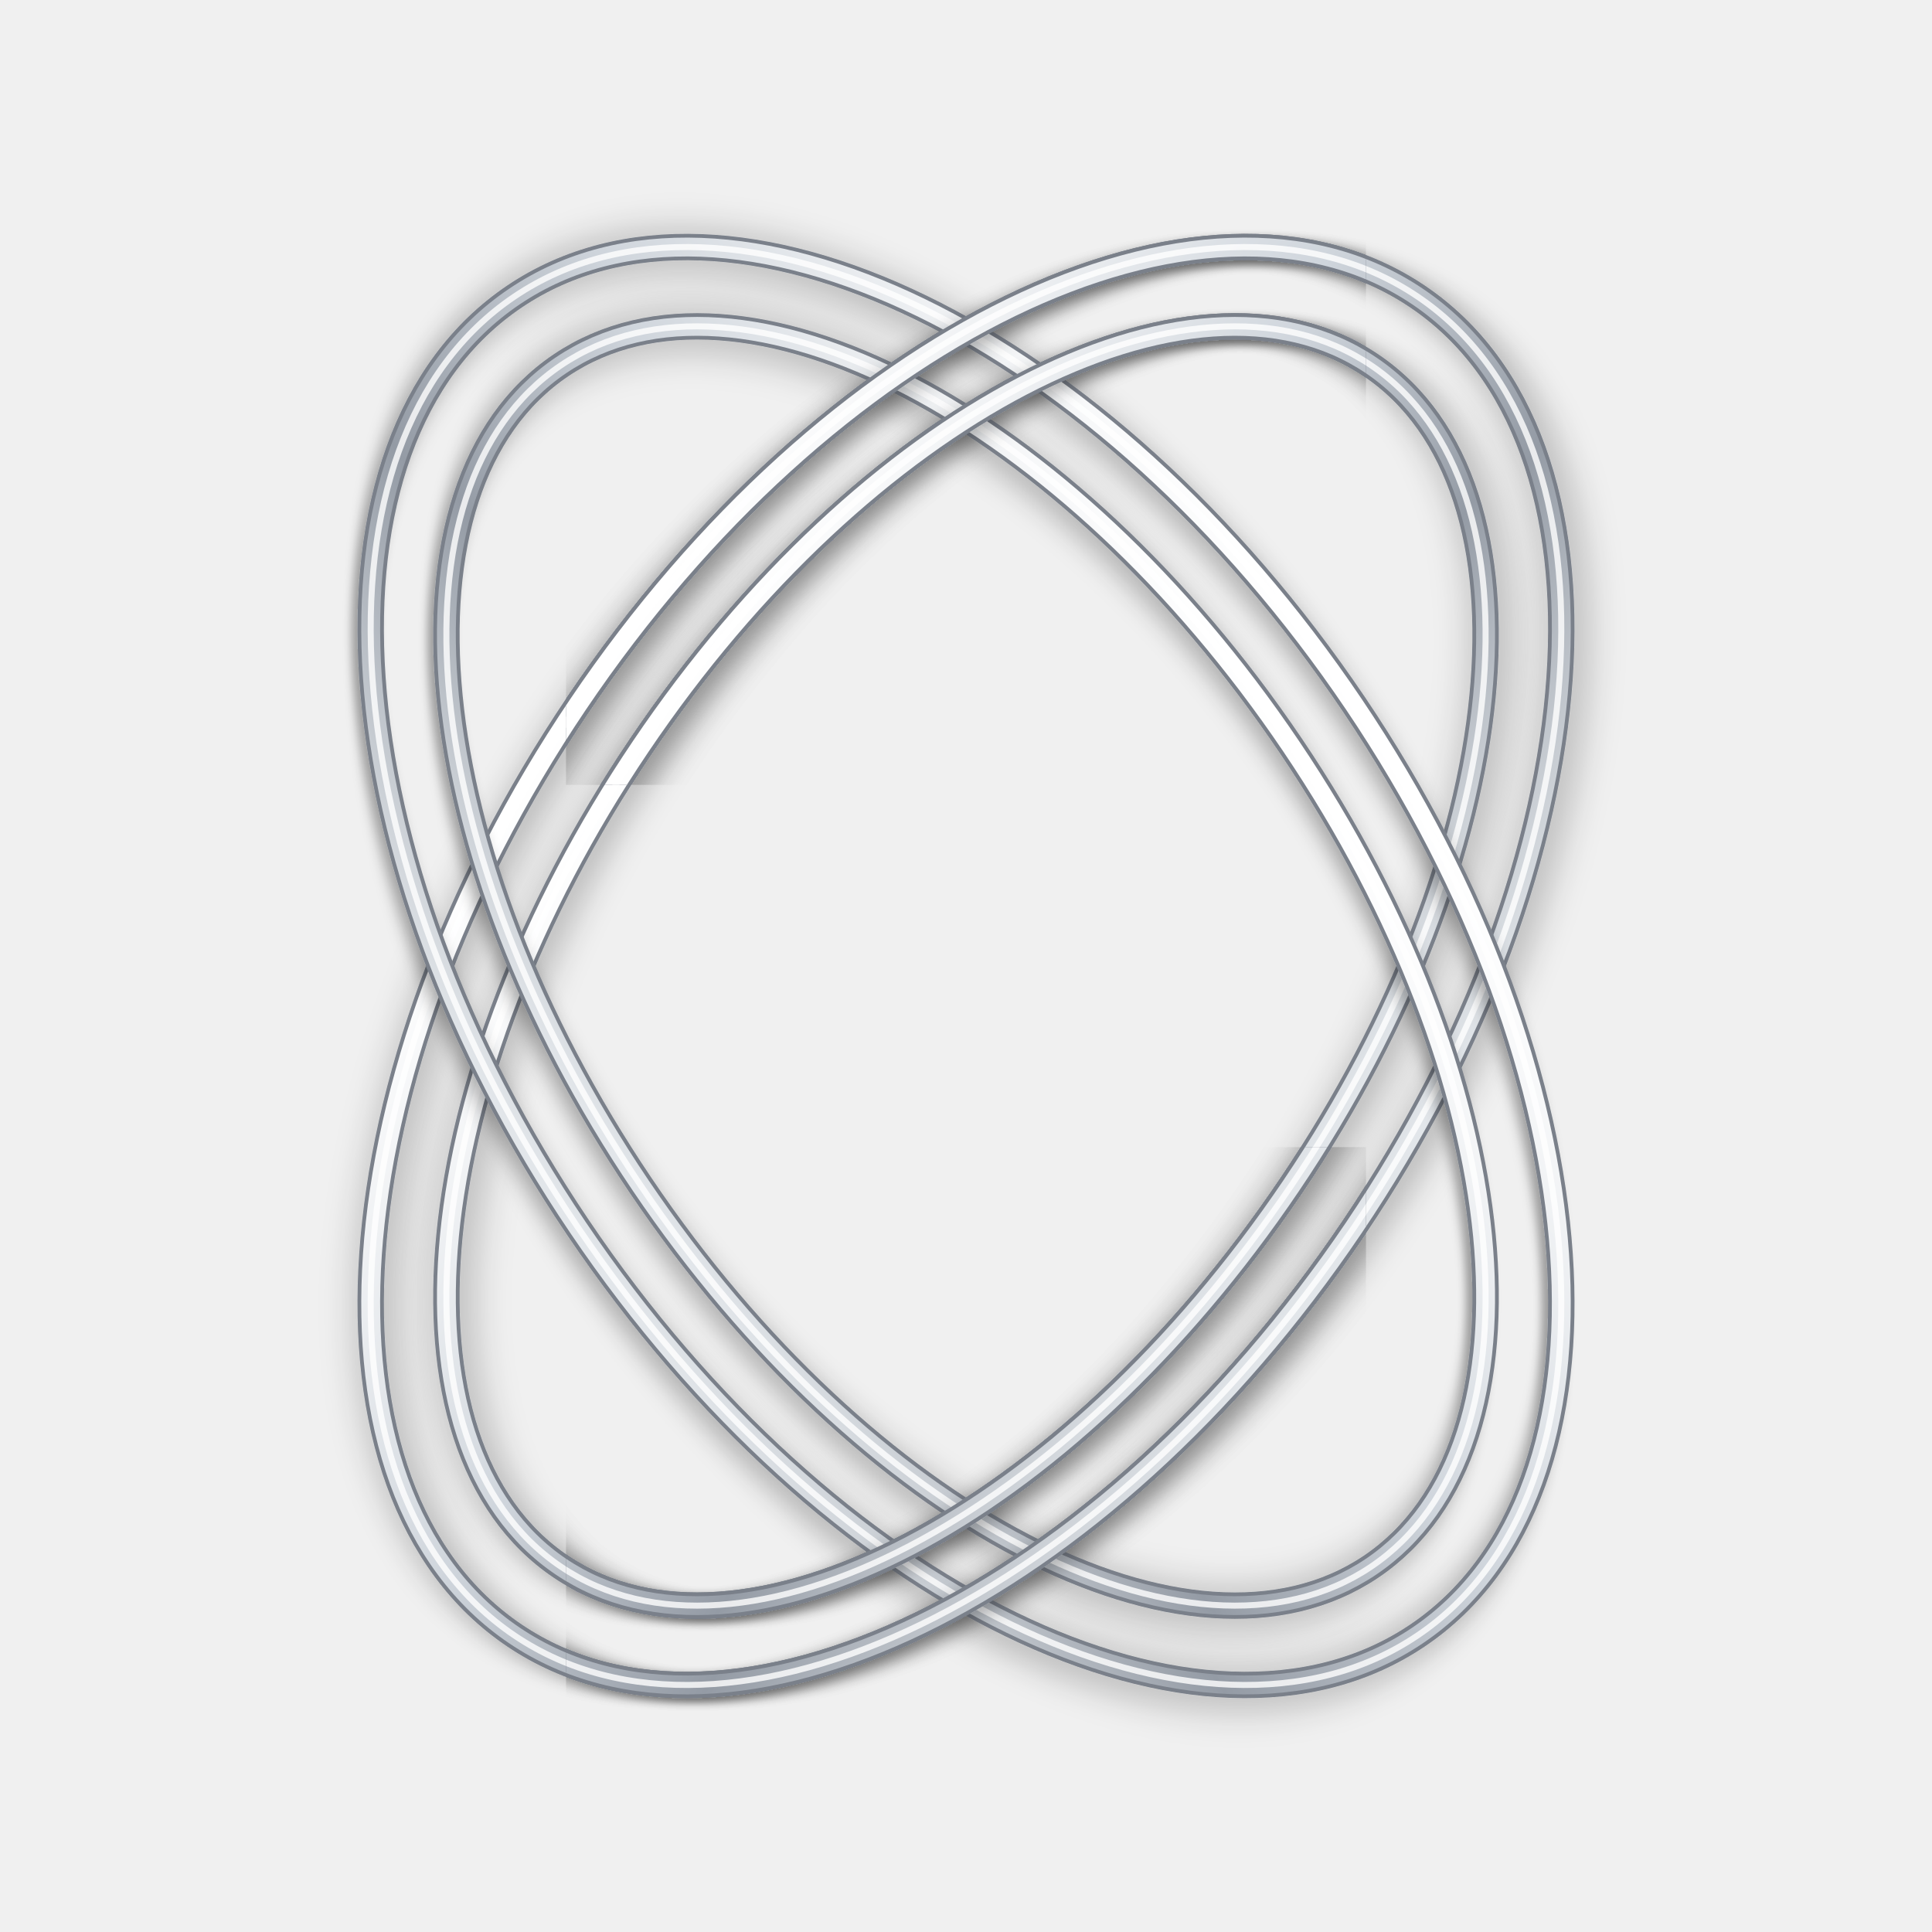
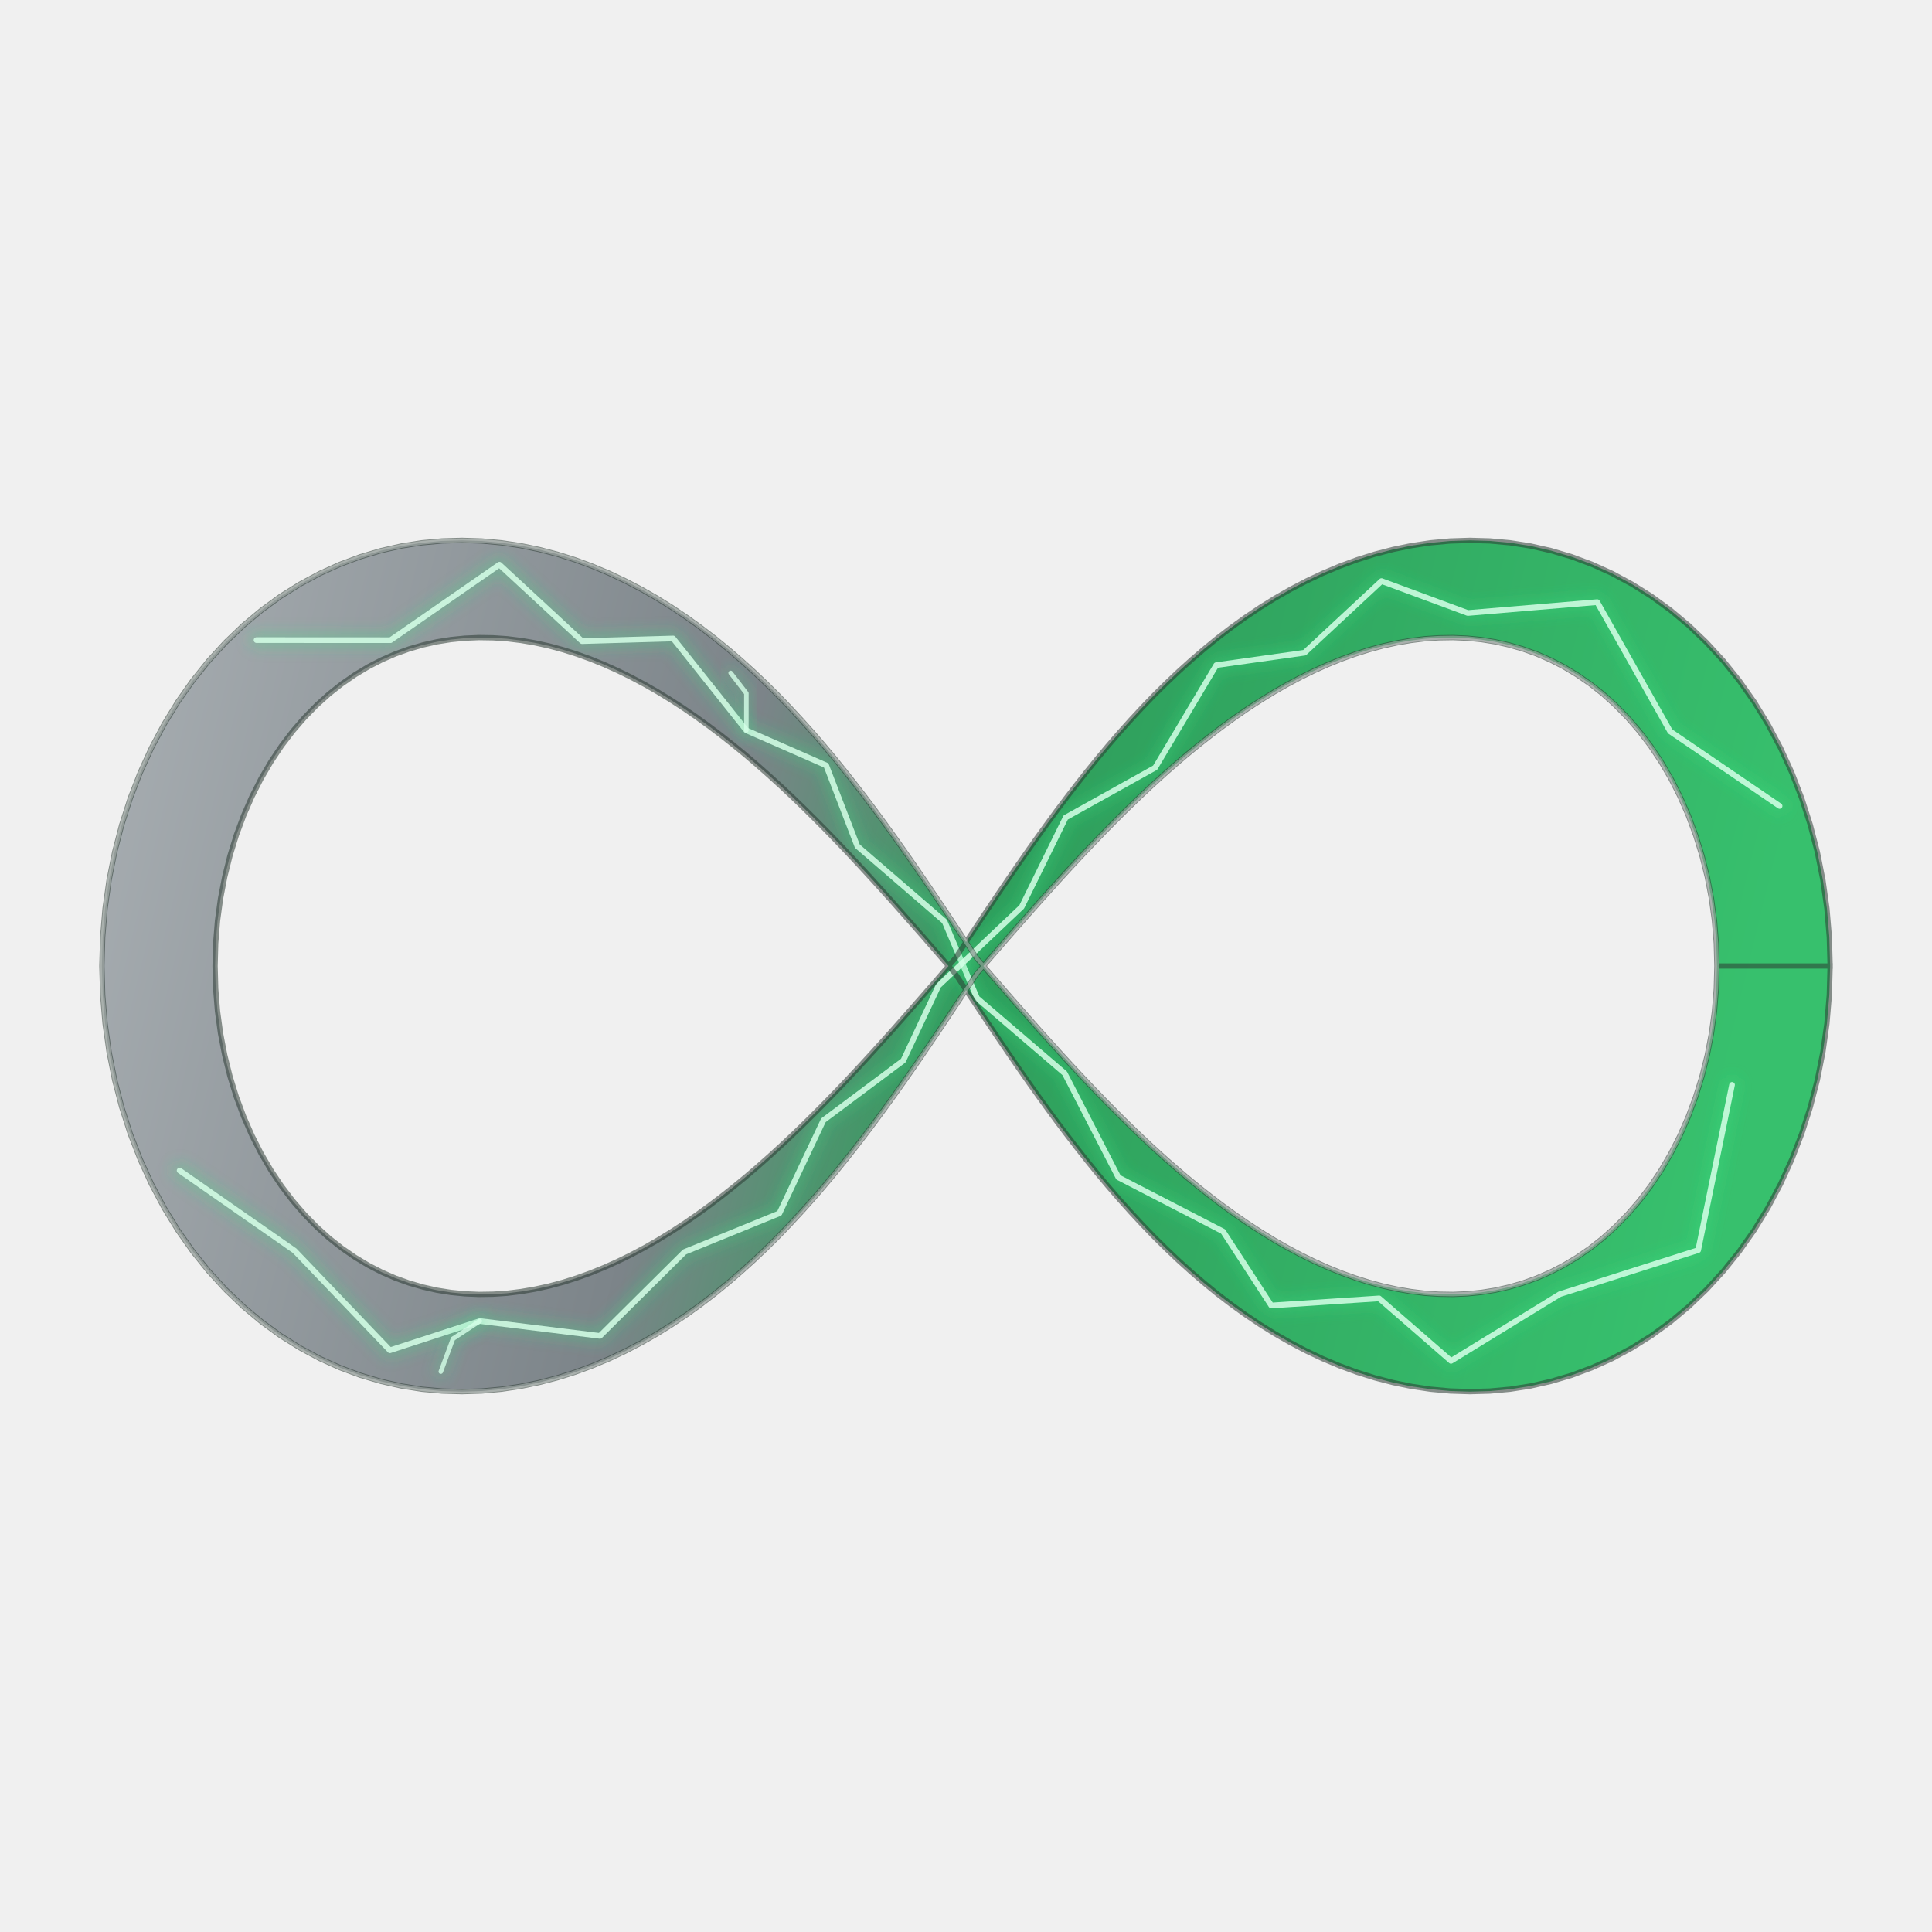
<svg xmlns="http://www.w3.org/2000/svg" width="512" height="512" viewBox="0 0 512 512">
  <defs>
-     <linearGradient id="silver" x1="0" y1="0" x2="0.3" y2="1">
-       <stop offset="0%" stop-color="#ffffff" />
-       <stop offset="20%" stop-color="#eef1f5" />
-       <stop offset="45%" stop-color="#c2c8d0" />
-       <stop offset="62%" stop-color="#9198a2" />
-       <stop offset="80%" stop-color="#d7dce2" />
-       <stop offset="100%" stop-color="#8b929c" />
+     <linearGradient id="rib" x1="0" y1="0" x2="1" y2="0.12">
+       <stop offset="0%" stop-color="#aab0b4" />
+       <stop offset="40%" stop-color="#7c8489" />
+       <stop offset="56%" stop-color="#2f9e5c" />
+       <stop offset="100%" stop-color="#37c06d" />
    </linearGradient>
-     <linearGradient id="silver2" x1="0" y1="0" x2="0" y2="1">
-       <stop offset="0%" stop-color="#ffffff" />
-       <stop offset="40%" stop-color="#cfd5dc" />
-       <stop offset="70%" stop-color="#949ba5" />
-       <stop offset="100%" stop-color="#e2e6ea" />
-     </linearGradient>
-     <filter id="drop" x="-40%" y="-40%" width="180%" height="180%">
-       <feDropShadow dx="0" dy="2" stdDeviation="4" flood-color="#000000" flood-opacity="0.35" />
+     <filter id="lg" x="-60%" y="-60%" width="220%" height="220%">
+       <feGaussianBlur stdDeviation="1.8" />
    </filter>
-     <filter id="gb" x="-40%" y="-40%" width="180%" height="180%">
-       <feGaussianBlur stdDeviation="5" />
-     </filter>
-     <clipPath id="cT">
-       <rect x="150" y="14" width="212" height="194" />
-     </clipPath>
-     <clipPath id="cB">
-       <rect x="150" y="304" width="212" height="194" />
+     <clipPath id="band">
+       <path d="M455.00 256.00 L454.84 262.00 L454.36 267.95 L453.56 273.84 L452.45 279.61 L451.05 285.23 L449.37 290.67 L447.42 295.91 L445.23 300.91 L442.82 305.66 L440.20 310.14 L437.40 314.33 L434.43 318.23 L431.33 321.82 L428.11 325.11 L424.80 328.10 L421.39 330.79 L417.92 333.19 L414.39 335.31 L410.82 337.15 L407.21 338.72 L403.56 340.03 L399.90 341.09 L396.21 341.92 L392.51 342.51 L388.79 342.88 L385.07 343.04 L381.34 342.98 L377.61 342.73 L373.89 342.27 L370.17 341.63 L366.47 340.82 L362.78 339.82 L359.12 338.66 L355.48 337.35 L351.86 335.88 L348.28 334.27 L344.73 332.53 L341.22 330.66 L337.74 328.67 L334.30 326.56 L330.90 324.36 L327.54 322.05 L324.22 319.65 L320.94 317.17 L317.70 314.61 L314.49 311.98 L311.33 309.28 L308.20 306.51 L305.10 303.69 L302.04 300.82 L299.01 297.89 L296.02 294.93 L293.04 291.92 L290.10 288.88 L287.18 285.80 L284.28 282.69 L281.40 279.56 L278.54 276.40 L275.69 273.23 L272.86 270.03 L270.03 266.82 L267.21 263.60 L264.40 260.37 L261.60 257.13 L258.79 253.89 L256.42 250.30 L254.05 246.72 L251.67 243.14 L249.28 239.56 L246.87 235.98 L244.44 232.41 L241.99 228.85 L239.51 225.30 L237.00 221.76 L234.45 218.23 L231.87 214.71 L229.24 211.22 L226.57 207.75 L223.85 204.30 L221.07 200.87 L218.23 197.48 L215.33 194.12 L212.36 190.81 L209.32 187.53 L206.21 184.30 L203.01 181.13 L199.73 178.01 L196.36 174.97 L192.90 171.99 L189.35 169.09 L185.69 166.29 L181.92 163.58 L178.05 160.98 L174.06 158.50 L169.96 156.15 L165.74 153.95 L161.40 151.90 L156.94 150.03 L152.36 148.34 L147.66 146.86 L142.84 145.61 L137.90 144.59 L132.86 143.84 L127.72 143.37 L122.49 143.20 L117.18 143.35 L111.82 143.84 L106.40 144.69 L100.97 145.92 L95.54 147.53 L90.14 149.54 L84.78 151.96 L79.51 154.80 L74.34 158.04 L69.31 161.71 L64.44 165.78 L59.76 170.26 L55.30 175.13 L51.09 180.37 L47.14 185.98 L43.49 191.92 L40.16 198.18 L37.16 204.74 L34.52 211.55 L32.26 218.59 L30.38 225.83 L28.91 233.23 L27.85 240.75 L27.21 248.36 L27.00 256.00 L27.21 263.64 L27.85 271.25 L28.91 278.77 L30.38 286.17 L32.26 293.41 L34.52 300.45 L37.16 307.26 L40.16 313.82 L43.49 320.08 L47.14 326.02 L51.09 331.63 L55.30 336.87 L59.76 341.74 L64.44 346.22 L69.31 350.29 L74.34 353.96 L79.51 357.20 L84.78 360.04 L90.14 362.46 L95.54 364.47 L100.97 366.08 L106.40 367.31 L111.82 368.16 L117.18 368.65 L122.49 368.80 L127.72 368.63 L132.86 368.16 L137.90 367.41 L142.84 366.39 L147.66 365.14 L152.36 363.66 L156.94 361.97 L161.40 360.10 L165.74 358.05 L169.96 355.85 L174.06 353.50 L178.05 351.02 L181.92 348.42 L185.69 345.71 L189.35 342.91 L192.90 340.01 L196.36 337.03 L199.73 333.99 L203.01 330.87 L206.21 327.70 L209.32 324.47 L212.36 321.19 L215.33 317.88 L218.23 314.52 L221.07 311.13 L223.85 307.70 L226.57 304.25 L229.24 300.78 L231.87 297.29 L234.45 293.77 L237.00 290.24 L239.51 286.70 L241.99 283.15 L244.44 279.59 L246.87 276.02 L249.28 272.44 L251.67 268.86 L254.05 265.28 L256.42 261.70 L258.79 258.11 L261.60 254.87 L264.40 251.63 L267.21 248.40 L270.03 245.18 L272.86 241.97 L275.69 238.77 L278.54 235.60 L281.40 232.44 L284.28 229.31 L287.18 226.20 L290.10 223.12 L293.04 220.08 L296.02 217.07 L299.01 214.11 L302.04 211.18 L305.10 208.31 L308.20 205.49 L311.33 202.72 L314.49 200.02 L317.70 197.39 L320.94 194.83 L324.22 192.35 L327.54 189.95 L330.90 187.64 L334.30 185.44 L337.74 183.33 L341.22 181.34 L344.73 179.47 L348.28 177.73 L351.86 176.12 L355.48 174.65 L359.12 173.34 L362.78 172.18 L366.47 171.18 L370.17 170.37 L373.89 169.73 L377.61 169.27 L381.34 169.02 L385.07 168.96 L388.79 169.12 L392.51 169.49 L396.21 170.08 L399.90 170.91 L403.56 171.97 L407.21 173.28 L410.82 174.85 L414.39 176.69 L417.92 178.81 L421.39 181.21 L424.80 183.90 L428.11 186.89 L431.33 190.18 L434.43 193.77 L437.40 197.67 L440.20 201.86 L442.82 206.34 L445.23 211.09 L447.42 216.09 L449.37 221.33 L451.05 226.77 L452.45 232.39 L453.56 238.16 L454.36 244.05 L454.84 250.00 L455.00 256.00 L485.00 256.00 L484.79 248.36 L484.15 240.75 L483.09 233.23 L481.62 225.83 L479.74 218.59 L477.48 211.55 L474.84 204.74 L471.84 198.18 L468.51 191.92 L464.86 185.98 L460.91 180.37 L456.70 175.13 L452.24 170.26 L447.56 165.78 L442.69 161.71 L437.66 158.04 L432.49 154.80 L427.22 151.96 L421.86 149.54 L416.46 147.53 L411.03 145.92 L405.60 144.69 L400.18 143.84 L394.82 143.35 L389.51 143.20 L384.28 143.37 L379.14 143.84 L374.10 144.59 L369.16 145.61 L364.34 146.86 L359.64 148.34 L355.06 150.03 L350.60 151.90 L346.26 153.95 L342.04 156.15 L337.94 158.50 L333.95 160.98 L330.08 163.58 L326.31 166.29 L322.65 169.09 L319.10 171.99 L315.64 174.97 L312.27 178.01 L308.99 181.13 L305.79 184.30 L302.68 187.53 L299.64 190.81 L296.67 194.12 L293.77 197.48 L290.93 200.87 L288.15 204.30 L285.43 207.75 L282.76 211.22 L280.13 214.71 L277.55 218.23 L275.00 221.76 L272.49 225.30 L270.01 228.85 L267.56 232.41 L265.13 235.98 L262.72 239.56 L260.33 243.14 L257.95 246.72 L255.58 250.30 L253.21 253.89 L250.40 257.13 L247.60 260.37 L244.79 263.60 L241.97 266.82 L239.14 270.03 L236.31 273.23 L233.46 276.40 L230.60 279.56 L227.72 282.69 L224.82 285.80 L221.90 288.88 L218.96 291.92 L215.98 294.93 L212.99 297.89 L209.96 300.82 L206.90 303.69 L203.80 306.51 L200.67 309.28 L197.51 311.98 L194.30 314.61 L191.06 317.17 L187.78 319.65 L184.46 322.05 L181.10 324.36 L177.70 326.56 L174.26 328.67 L170.78 330.66 L167.27 332.53 L163.72 334.27 L160.14 335.88 L156.52 337.35 L152.88 338.66 L149.22 339.82 L145.53 340.82 L141.83 341.63 L138.11 342.27 L134.39 342.73 L130.66 342.98 L126.93 343.04 L123.21 342.88 L119.49 342.51 L115.79 341.92 L112.10 341.09 L108.44 340.03 L104.79 338.72 L101.18 337.15 L97.61 335.31 L94.08 333.19 L90.61 330.79 L87.20 328.10 L83.89 325.11 L80.67 321.82 L77.57 318.23 L74.60 314.33 L71.80 310.14 L69.18 305.66 L66.77 300.91 L64.58 295.91 L62.63 290.67 L60.95 285.23 L59.55 279.61 L58.44 273.84 L57.64 267.95 L57.16 262.00 L57.00 256.00 L57.16 250.00 L57.64 244.05 L58.44 238.16 L59.55 232.39 L60.95 226.77 L62.63 221.33 L64.58 216.09 L66.77 211.09 L69.18 206.34 L71.80 201.86 L74.60 197.67 L77.57 193.77 L80.67 190.18 L83.89 186.89 L87.20 183.90 L90.61 181.21 L94.08 178.81 L97.61 176.69 L101.18 174.85 L104.79 173.28 L108.44 171.97 L112.10 170.91 L115.79 170.08 L119.49 169.49 L123.21 169.12 L126.93 168.96 L130.66 169.02 L134.39 169.27 L138.11 169.73 L141.83 170.37 L145.53 171.18 L149.22 172.18 L152.88 173.34 L156.52 174.65 L160.14 176.12 L163.72 177.73 L167.27 179.47 L170.78 181.34 L174.26 183.33 L177.70 185.44 L181.10 187.64 L184.46 189.95 L187.78 192.35 L191.06 194.83 L194.30 197.39 L197.51 200.02 L200.67 202.72 L203.80 205.49 L206.90 208.31 L209.96 211.18 L212.99 214.11 L215.98 217.07 L218.96 220.08 L221.90 223.12 L224.82 226.20 L227.72 229.31 L230.60 232.44 L233.46 235.60 L236.31 238.77 L239.14 241.97 L241.97 245.18 L244.79 248.40 L247.60 251.63 L250.40 254.87 L253.21 258.11 L255.58 261.70 L257.95 265.28 L260.33 268.86 L262.72 272.44 L265.13 276.02 L267.56 279.59 L270.01 283.15 L272.49 286.70 L275.00 290.24 L277.55 293.77 L280.13 297.29 L282.76 300.78 L285.43 304.25 L288.15 307.70 L290.93 311.13 L293.77 314.52 L296.67 317.88 L299.64 321.19 L302.68 324.47 L305.79 327.70 L308.99 330.87 L312.27 333.99 L315.64 337.03 L319.10 340.01 L322.65 342.91 L326.31 345.71 L330.08 348.42 L333.95 351.02 L337.94 353.50 L342.04 355.85 L346.26 358.05 L350.60 360.10 L355.06 361.97 L359.64 363.66 L364.34 365.14 L369.16 366.39 L374.10 367.41 L379.14 368.16 L384.28 368.63 L389.51 368.80 L394.82 368.65 L400.18 368.16 L405.60 367.31 L411.03 366.08 L416.46 364.47 L421.86 362.46 L427.22 360.04 L432.49 357.20 L437.66 353.96 L442.69 350.29 L447.56 346.22 L452.24 341.74 L456.70 336.87 L460.91 331.63 L464.86 326.02 L468.51 320.08 L471.84 313.82 L474.84 307.26 L477.48 300.45 L479.74 293.41 L481.62 286.17 L483.09 278.77 L484.15 271.25 L484.79 263.64 L485.00 256.00 Z" />
    </clipPath>
  </defs>
-   <g fill="none" stroke-linecap="round">
-     <g transform="rotate(-56 256 256)">
-       <ellipse cx="256" cy="256" rx="214" ry="124" stroke="#7a808a" stroke-width="7" stroke-opacity="1" filter="url(#drop)" />
-       <ellipse cx="256" cy="256" rx="214" ry="124" stroke="url(#silver2)" stroke-width="5" stroke-opacity="1" />
-       <ellipse cx="256" cy="256" rx="214" ry="124" stroke="#ffffff" stroke-width="1.6" stroke-opacity="0.8" />
-     </g>
-     <g transform="rotate(-56 256 256)">
-       <ellipse cx="256" cy="256" rx="192" ry="104" stroke="#7a808a" stroke-width="7" stroke-opacity="1" filter="url(#drop)" />
-       <ellipse cx="256" cy="256" rx="192" ry="104" stroke="url(#silver2)" stroke-width="5" stroke-opacity="1" />
-       <ellipse cx="256" cy="256" rx="192" ry="104" stroke="#ffffff" stroke-width="1.6" stroke-opacity="0.8" />
-     </g>
-     <g transform="rotate(56 256 256)">
-       <ellipse cx="256" cy="256" rx="214" ry="124" stroke="#7a808a" stroke-width="7" stroke-opacity="1" filter="url(#drop)" />
-       <ellipse cx="256" cy="256" rx="214" ry="124" stroke="url(#silver2)" stroke-width="5" stroke-opacity="1" />
-       <ellipse cx="256" cy="256" rx="214" ry="124" stroke="#ffffff" stroke-width="1.6" stroke-opacity="0.8" />
-     </g>
-     <g transform="rotate(56 256 256)">
-       <ellipse cx="256" cy="256" rx="192" ry="104" stroke="#7a808a" stroke-width="7" stroke-opacity="1" filter="url(#drop)" />
-       <ellipse cx="256" cy="256" rx="192" ry="104" stroke="url(#silver2)" stroke-width="5" stroke-opacity="1" />
-       <ellipse cx="256" cy="256" rx="192" ry="104" stroke="#ffffff" stroke-width="1.6" stroke-opacity="0.8" />
-     </g>
-     <g clip-path="url(#cT)">
-       <g transform="rotate(-56 256 256)">
-         <ellipse cx="256" cy="256" rx="214" ry="124" stroke="#7a808a" stroke-width="7" stroke-opacity="1" filter="url(#drop)" />
-         <ellipse cx="256" cy="256" rx="214" ry="124" stroke="url(#silver2)" stroke-width="5" stroke-opacity="1" />
-         <ellipse cx="256" cy="256" rx="214" ry="124" stroke="#ffffff" stroke-width="1.6" stroke-opacity="0.8" />
-       </g>
-       <g transform="rotate(-56 256 256)">
-         <ellipse cx="256" cy="256" rx="192" ry="104" stroke="#7a808a" stroke-width="7" stroke-opacity="1" filter="url(#drop)" />
-         <ellipse cx="256" cy="256" rx="192" ry="104" stroke="url(#silver2)" stroke-width="5" stroke-opacity="1" />
-         <ellipse cx="256" cy="256" rx="192" ry="104" stroke="#ffffff" stroke-width="1.6" stroke-opacity="0.8" />
-       </g>
-     </g>
-     <g clip-path="url(#cB)">
-       <g transform="rotate(-56 256 256)">
-         <ellipse cx="256" cy="256" rx="214" ry="124" stroke="#7a808a" stroke-width="7" stroke-opacity="1" filter="url(#drop)" />
-         <ellipse cx="256" cy="256" rx="214" ry="124" stroke="url(#silver2)" stroke-width="5" stroke-opacity="1" />
-         <ellipse cx="256" cy="256" rx="214" ry="124" stroke="#ffffff" stroke-width="1.6" stroke-opacity="0.8" />
-       </g>
-       <g transform="rotate(-56 256 256)">
-         <ellipse cx="256" cy="256" rx="192" ry="104" stroke="#7a808a" stroke-width="7" stroke-opacity="1" filter="url(#drop)" />
-         <ellipse cx="256" cy="256" rx="192" ry="104" stroke="url(#silver2)" stroke-width="5" stroke-opacity="1" />
-         <ellipse cx="256" cy="256" rx="192" ry="104" stroke="#ffffff" stroke-width="1.6" stroke-opacity="0.8" />
-       </g>
-     </g>
+   <path d="M455.00 256.00 L454.84 262.00 L454.36 267.95 L453.56 273.84 L452.45 279.61 L451.05 285.23 L449.37 290.67 L447.42 295.91 L445.23 300.91 L442.82 305.66 L440.20 310.14 L437.40 314.33 L434.43 318.23 L431.33 321.82 L428.11 325.11 L424.80 328.10 L421.39 330.79 L417.92 333.19 L414.39 335.31 L410.82 337.15 L407.21 338.72 L403.56 340.03 L399.90 341.09 L396.21 341.92 L392.51 342.51 L388.79 342.88 L385.07 343.04 L381.34 342.98 L377.61 342.73 L373.89 342.27 L370.17 341.63 L366.47 340.82 L362.78 339.82 L359.12 338.66 L355.48 337.35 L351.86 335.88 L348.28 334.27 L344.73 332.53 L341.22 330.66 L337.74 328.67 L334.30 326.56 L330.90 324.36 L327.54 322.05 L324.22 319.65 L320.94 317.17 L317.70 314.61 L314.49 311.98 L311.33 309.28 L308.20 306.51 L305.10 303.69 L302.04 300.82 L299.01 297.89 L296.02 294.93 L293.04 291.92 L290.10 288.88 L287.18 285.80 L284.28 282.69 L281.40 279.56 L278.54 276.40 L275.69 273.23 L272.86 270.03 L270.03 266.82 L267.21 263.60 L264.40 260.37 L261.60 257.13 L258.79 253.89 L256.42 250.30 L254.05 246.72 L251.67 243.14 L249.28 239.56 L246.87 235.98 L244.44 232.41 L241.99 228.85 L239.51 225.30 L237.00 221.76 L234.45 218.23 L231.87 214.71 L229.24 211.22 L226.57 207.75 L223.85 204.30 L221.07 200.87 L218.23 197.48 L215.33 194.12 L212.36 190.81 L209.32 187.53 L206.21 184.30 L203.01 181.13 L199.73 178.01 L196.36 174.97 L192.90 171.99 L189.35 169.09 L185.69 166.29 L181.92 163.58 L178.05 160.98 L174.06 158.50 L169.96 156.15 L165.74 153.95 L161.40 151.90 L156.94 150.03 L152.36 148.34 L147.66 146.86 L142.84 145.61 L137.90 144.59 L132.86 143.84 L127.72 143.37 L122.49 143.20 L117.18 143.35 L111.82 143.84 L106.40 144.69 L100.97 145.92 L95.54 147.53 L90.14 149.54 L84.78 151.96 L79.51 154.80 L74.34 158.04 L69.31 161.71 L64.44 165.78 L59.76 170.26 L55.30 175.13 L51.09 180.37 L47.14 185.98 L43.49 191.92 L40.16 198.18 L37.16 204.74 L34.52 211.55 L32.26 218.59 L30.38 225.83 L28.91 233.23 L27.85 240.75 L27.21 248.36 L27.00 256.00 L27.21 263.64 L27.85 271.25 L28.91 278.77 L30.38 286.17 L32.26 293.41 L34.52 300.45 L37.16 307.26 L40.16 313.82 L43.49 320.08 L47.14 326.02 L51.09 331.63 L55.30 336.87 L59.76 341.74 L64.44 346.22 L69.31 350.29 L74.34 353.96 L79.51 357.20 L84.78 360.04 L90.14 362.46 L95.54 364.47 L100.97 366.08 L106.40 367.31 L111.82 368.16 L117.18 368.65 L122.49 368.80 L127.72 368.63 L132.86 368.16 L137.90 367.41 L142.84 366.39 L147.66 365.14 L152.36 363.66 L156.94 361.97 L161.40 360.10 L165.74 358.05 L169.96 355.85 L174.06 353.50 L178.05 351.02 L181.92 348.42 L185.69 345.71 L189.35 342.91 L192.90 340.01 L196.36 337.03 L199.73 333.99 L203.01 330.87 L206.21 327.70 L209.32 324.47 L212.36 321.19 L215.33 317.88 L218.23 314.52 L221.07 311.13 L223.85 307.70 L226.57 304.25 L229.24 300.78 L231.87 297.29 L234.45 293.77 L237.00 290.24 L239.51 286.70 L241.99 283.15 L244.44 279.59 L246.87 276.02 L249.28 272.44 L251.67 268.86 L254.05 265.28 L256.42 261.70 L258.79 258.11 L261.60 254.87 L264.40 251.63 L267.21 248.40 L270.03 245.18 L272.86 241.97 L275.69 238.77 L278.54 235.60 L281.40 232.44 L284.28 229.31 L287.18 226.20 L290.10 223.12 L293.04 220.08 L296.02 217.07 L299.01 214.11 L302.04 211.18 L305.10 208.31 L308.20 205.49 L311.33 202.72 L314.49 200.02 L317.70 197.39 L320.94 194.83 L324.22 192.35 L327.54 189.95 L330.90 187.64 L334.30 185.44 L337.74 183.33 L341.22 181.34 L344.73 179.47 L348.28 177.73 L351.86 176.12 L355.48 174.65 L359.12 173.34 L362.78 172.18 L366.47 171.18 L370.17 170.37 L373.89 169.73 L377.61 169.27 L381.34 169.02 L385.07 168.96 L388.79 169.12 L392.51 169.49 L396.21 170.08 L399.90 170.91 L403.56 171.97 L407.21 173.28 L410.82 174.85 L414.39 176.69 L417.92 178.81 L421.39 181.21 L424.80 183.90 L428.11 186.89 L431.33 190.18 L434.43 193.77 L437.40 197.67 L440.20 201.86 L442.82 206.34 L445.23 211.09 L447.42 216.09 L449.37 221.33 L451.05 226.77 L452.45 232.39 L453.56 238.16 L454.36 244.05 L454.84 250.00 L455.00 256.00 L485.00 256.00 L484.79 248.36 L484.15 240.75 L483.09 233.23 L481.62 225.83 L479.74 218.59 L477.48 211.55 L474.84 204.74 L471.84 198.18 L468.51 191.92 L464.86 185.98 L460.91 180.37 L456.70 175.13 L452.24 170.26 L447.56 165.78 L442.69 161.71 L437.66 158.04 L432.49 154.80 L427.22 151.96 L421.86 149.54 L416.46 147.53 L411.03 145.92 L405.60 144.69 L400.18 143.84 L394.82 143.35 L389.51 143.20 L384.28 143.37 L379.14 143.84 L374.10 144.59 L369.16 145.61 L364.34 146.86 L359.64 148.34 L355.06 150.03 L350.60 151.90 L346.26 153.95 L342.04 156.15 L337.94 158.50 L333.95 160.98 L330.08 163.58 L326.31 166.29 L322.65 169.09 L319.10 171.99 L315.64 174.97 L312.27 178.01 L308.99 181.13 L305.79 184.30 L302.68 187.53 L299.64 190.81 L296.67 194.12 L293.77 197.48 L290.93 200.87 L288.15 204.30 L285.43 207.75 L282.76 211.22 L280.13 214.71 L277.55 218.23 L275.00 221.76 L272.49 225.30 L270.01 228.85 L267.56 232.41 L265.13 235.98 L262.72 239.56 L260.33 243.14 L257.95 246.72 L255.58 250.30 L253.21 253.89 L250.40 257.13 L247.60 260.37 L244.79 263.60 L241.97 266.82 L239.14 270.03 L236.31 273.23 L233.46 276.40 L230.60 279.56 L227.72 282.69 L224.82 285.80 L221.90 288.88 L218.96 291.92 L215.98 294.93 L212.99 297.89 L209.96 300.82 L206.90 303.69 L203.80 306.51 L200.67 309.28 L197.51 311.98 L194.30 314.61 L191.06 317.17 L187.78 319.65 L184.46 322.05 L181.10 324.36 L177.70 326.56 L174.26 328.67 L170.78 330.66 L167.27 332.53 L163.72 334.27 L160.14 335.88 L156.52 337.35 L152.88 338.66 L149.22 339.82 L145.53 340.82 L141.83 341.63 L138.11 342.27 L134.39 342.73 L130.66 342.98 L126.93 343.04 L123.21 342.88 L119.49 342.51 L115.79 341.92 L112.10 341.09 L108.44 340.03 L104.79 338.72 L101.18 337.15 L97.61 335.31 L94.08 333.19 L90.61 330.79 L87.20 328.10 L83.89 325.11 L80.67 321.82 L77.57 318.23 L74.60 314.33 L71.80 310.14 L69.18 305.66 L66.77 300.91 L64.58 295.91 L62.63 290.67 L60.95 285.23 L59.55 279.61 L58.44 273.84 L57.64 267.95 L57.16 262.00 L57.00 256.00 L57.16 250.00 L57.64 244.05 L58.44 238.16 L59.55 232.39 L60.95 226.77 L62.63 221.33 L64.58 216.09 L66.77 211.09 L69.18 206.34 L71.80 201.86 L74.60 197.67 L77.57 193.77 L80.67 190.18 L83.89 186.89 L87.20 183.90 L90.61 181.21 L94.08 178.81 L97.61 176.69 L101.18 174.85 L104.79 173.28 L108.44 171.97 L112.10 170.91 L115.79 170.08 L119.49 169.49 L123.21 169.12 L126.93 168.96 L130.66 169.02 L134.39 169.27 L138.11 169.73 L141.83 170.37 L145.53 171.18 L149.22 172.18 L152.88 173.34 L156.52 174.65 L160.14 176.12 L163.72 177.73 L167.27 179.47 L170.78 181.34 L174.26 183.33 L177.70 185.44 L181.10 187.64 L184.46 189.95 L187.78 192.35 L191.06 194.83 L194.30 197.39 L197.51 200.02 L200.67 202.72 L203.80 205.49 L206.90 208.31 L209.96 211.18 L212.99 214.11 L215.98 217.07 L218.96 220.08 L221.90 223.12 L224.82 226.20 L227.72 229.31 L230.60 232.44 L233.46 235.60 L236.31 238.77 L239.14 241.97 L241.97 245.18 L244.79 248.40 L247.60 251.63 L250.40 254.87 L253.21 258.11 L255.58 261.70 L257.95 265.28 L260.33 268.86 L262.72 272.44 L265.13 276.02 L267.56 279.59 L270.01 283.15 L272.49 286.70 L275.00 290.24 L277.55 293.77 L280.13 297.29 L282.76 300.78 L285.43 304.25 L288.15 307.70 L290.93 311.13 L293.77 314.52 L296.67 317.88 L299.64 321.19 L302.68 324.47 L305.79 327.70 L308.99 330.87 L312.27 333.99 L315.64 337.03 L319.10 340.01 L322.65 342.91 L326.31 345.71 L330.08 348.42 L333.95 351.02 L337.94 353.50 L342.04 355.85 L346.26 358.05 L350.60 360.10 L355.06 361.97 L359.64 363.66 L364.34 365.14 L369.16 366.39 L374.10 367.41 L379.14 368.16 L384.28 368.63 L389.51 368.80 L394.82 368.65 L400.18 368.16 L405.60 367.31 L411.03 366.08 L416.46 364.47 L421.86 362.46 L427.22 360.04 L432.49 357.20 L437.66 353.96 L442.69 350.29 L447.56 346.22 L452.24 341.74 L456.70 336.87 L460.91 331.63 L464.86 326.02 L468.51 320.08 L471.84 313.82 L474.84 307.26 L477.48 300.45 L479.74 293.41 L481.62 286.17 L483.09 278.77 L484.15 271.25 L484.79 263.64 L485.00 256.00 Z" fill="url(#rib)" />
+   <g clip-path="url(#band)" fill="none" stroke-linecap="round" stroke-linejoin="round">
+     <path d="M459.01 287.50 L450.04 331.30 L413.36 342.97 L384.53 360.65 L365.49 344.09 L336.90 345.97 L324.13 326.35 L296.39 312.02 L282.15 284.43 L258.93 264.53 L250.31 244.18 L227.20 224.23 L218.95 202.84 L197.79 193.55 L178.40 169.20 L154.25 169.90 L132.35 149.64 L103.49 169.65 L67.98 169.63" stroke="#39e688" stroke-width="4" stroke-opacity="0.30" filter="url(#lg)" />
+     <path d="M459.01 287.50 L450.04 331.30 L413.36 342.97 L384.53 360.65 L365.49 344.09 L336.90 345.97 L324.13 326.35 L296.39 312.02 L282.15 284.43 L258.93 264.53 L250.31 244.18 L227.20 224.23 L218.95 202.84 L197.79 193.55 L178.40 169.20 L154.25 169.90 L132.35 149.64 L103.49 169.65 L67.98 169.63" stroke="#d6ffe8" stroke-width="1.5" stroke-opacity="0.85" />
+     <path d="M197.79 193.55 L197.80 183.73 L193.63 178.33" stroke="#39e688" stroke-width="3" stroke-opacity="0.28" filter="url(#lg)" />
+     <path d="M197.79 193.55 L197.80 183.73 L193.63 178.33" stroke="#d6ffe8" stroke-width="1.2" stroke-opacity="0.8" />
+     <path d="M47.60 310.21 L78.06 331.44 L103.33 357.84 L127.15 350.09 L158.99 354.03 L181.41 331.78 L206.55 321.54 L218.21 296.89 L239.37 281.08 L248.71 261.22 L270.76 240.34 L282.42 216.65 L306.13 203.44 L322.32 176.27 L345.72 172.97 L366.11 153.99 L388.98 162.45 L423.27 159.57 L442.61 193.83 L471.61 213.59" stroke="#39e688" stroke-width="4" stroke-opacity="0.30" filter="url(#lg)" />
+     <path d="M47.60 310.21 L78.06 331.44 L103.33 357.84 L127.15 350.09 L158.99 354.03 L181.41 331.78 L206.55 321.54 L218.21 296.89 L239.37 281.08 L248.71 261.22 L270.76 240.34 L282.42 216.65 L306.13 203.44 L322.32 176.27 L345.72 172.97 L366.11 153.99 L388.98 162.45 L423.27 159.57 L442.61 193.83 L471.61 213.59" stroke="#d6ffe8" stroke-width="1.5" stroke-opacity="0.85" />
+     <path d="M127.15 350.09 L120.05 354.77 L116.82 363.50" stroke="#39e688" stroke-width="3" stroke-opacity="0.28" filter="url(#lg)" />
+     <path d="M127.15 350.09 L120.05 354.77 L116.82 363.50" stroke="#d6ffe8" stroke-width="1.2" stroke-opacity="0.8" />
  </g>
+   <path d="M455.00 256.00 L454.84 262.00 L454.36 267.95 L453.56 273.84 L452.45 279.61 L451.05 285.23 L449.37 290.67 L447.42 295.91 L445.23 300.91 L442.82 305.66 L440.20 310.14 L437.40 314.33 L434.43 318.23 L431.33 321.82 L428.11 325.11 L424.80 328.10 L421.39 330.79 L417.92 333.19 L414.39 335.31 L410.82 337.15 L407.21 338.72 L403.56 340.03 L399.90 341.09 L396.21 341.92 L392.51 342.51 L388.79 342.88 L385.07 343.04 L381.34 342.98 L377.61 342.73 L373.89 342.27 L370.17 341.63 L366.47 340.82 L362.78 339.82 L359.12 338.66 L355.48 337.35 L351.86 335.88 L348.28 334.27 L344.73 332.53 L341.22 330.66 L337.74 328.67 L334.30 326.56 L330.90 324.36 L327.54 322.05 L324.22 319.65 L320.94 317.17 L317.70 314.61 L314.49 311.98 L311.33 309.28 L308.20 306.51 L305.10 303.69 L302.04 300.82 L299.01 297.89 L296.02 294.93 L293.04 291.92 L290.10 288.88 L287.18 285.80 L284.28 282.69 L281.40 279.56 L278.54 276.40 L275.69 273.23 L272.86 270.03 L270.03 266.82 L267.21 263.60 L264.40 260.37 L261.60 257.13 L258.79 253.89 L256.42 250.30 L254.05 246.72 L251.67 243.14 L249.28 239.56 L246.87 235.98 L244.44 232.41 L241.99 228.85 L239.51 225.30 L237.00 221.76 L234.45 218.23 L231.87 214.71 L229.24 211.22 L226.57 207.75 L223.85 204.30 L221.07 200.87 L218.23 197.48 L215.33 194.12 L212.36 190.81 L209.32 187.53 L206.21 184.30 L203.01 181.13 L199.73 178.01 L196.36 174.97 L192.90 171.99 L189.35 169.09 L185.69 166.29 L181.92 163.58 L178.05 160.98 L174.06 158.50 L169.96 156.15 L165.74 153.95 L161.40 151.90 L156.94 150.03 L152.36 148.34 L147.66 146.86 L142.84 145.61 L137.90 144.59 L132.86 143.84 L127.72 143.37 L122.49 143.20 L117.18 143.35 L111.82 143.84 L106.40 144.69 L100.97 145.92 L95.54 147.53 L90.14 149.54 L84.78 151.96 L79.51 154.80 L74.34 158.04 L69.31 161.71 L64.44 165.78 L59.76 170.26 L55.30 175.13 L51.09 180.37 L47.14 185.98 L43.49 191.92 L40.16 198.18 L37.16 204.74 L34.52 211.55 L32.26 218.59 L30.38 225.83 L28.91 233.23 L27.85 240.75 L27.21 248.36 L27.00 256.00 L27.21 263.64 L27.85 271.25 L28.91 278.77 L30.38 286.17 L32.26 293.41 L34.52 300.45 L37.16 307.26 L40.16 313.82 L43.49 320.08 L47.14 326.02 L51.09 331.63 L55.30 336.87 L59.76 341.74 L64.44 346.22 L69.31 350.29 L74.34 353.96 L79.51 357.20 L84.78 360.04 L90.14 362.46 L95.54 364.47 L100.97 366.08 L106.40 367.31 L111.82 368.16 L117.18 368.65 L122.49 368.80 L127.72 368.63 L132.86 368.16 L137.90 367.41 L142.84 366.39 L147.66 365.14 L152.36 363.66 L156.94 361.97 L161.40 360.10 L165.74 358.05 L169.96 355.85 L174.06 353.50 L178.05 351.02 L181.92 348.42 L185.69 345.71 L189.35 342.91 L192.90 340.01 L196.36 337.03 L199.73 333.99 L203.01 330.87 L206.21 327.70 L209.32 324.47 L212.36 321.19 L215.33 317.88 L218.23 314.52 L221.07 311.13 L223.85 307.70 L226.57 304.25 L229.24 300.78 L231.87 297.29 L234.45 293.77 L237.00 290.24 L239.51 286.70 L241.99 283.15 L244.44 279.59 L246.87 276.02 L249.28 272.44 L251.67 268.86 L254.05 265.28 L256.42 261.70 L258.79 258.11 L261.60 254.87 L264.40 251.63 L267.21 248.40 L270.03 245.18 L272.86 241.97 L275.69 238.77 L278.54 235.60 L281.40 232.44 L284.28 229.31 L287.18 226.20 L290.10 223.12 L293.04 220.08 L296.02 217.07 L299.01 214.11 L302.04 211.18 L305.10 208.31 L308.20 205.49 L311.33 202.72 L314.49 200.02 L317.70 197.39 L320.94 194.83 L324.22 192.35 L327.54 189.95 L330.90 187.64 L334.30 185.44 L337.74 183.33 L341.22 181.34 L344.73 179.47 L348.28 177.73 L351.86 176.12 L355.48 174.65 L359.12 173.34 L362.78 172.18 L366.47 171.18 L370.17 170.37 L373.89 169.73 L377.61 169.27 L381.34 169.02 L385.07 168.96 L388.79 169.12 L392.51 169.49 L396.21 170.08 L399.90 170.91 L403.56 171.97 L407.21 173.28 L410.82 174.85 L414.39 176.69 L417.92 178.81 L421.39 181.21 L424.80 183.90 L428.11 186.89 L431.33 190.18 L434.43 193.77 L437.40 197.67 L440.20 201.86 L442.82 206.34 L445.23 211.09 L447.42 216.09 L449.37 221.33 L451.05 226.77 L452.45 232.39 L453.56 238.16 L454.36 244.05 L454.84 250.00 L455.00 256.00 L485.00 256.00 L484.79 248.36 L484.15 240.75 L483.09 233.23 L481.62 225.83 L479.74 218.59 L477.48 211.55 L474.84 204.74 L471.84 198.18 L468.51 191.92 L464.86 185.98 L460.91 180.37 L456.70 175.13 L452.24 170.26 L447.56 165.78 L442.69 161.71 L437.66 158.04 L432.49 154.80 L427.22 151.96 L421.86 149.54 L416.46 147.53 L411.03 145.92 L405.60 144.69 L400.18 143.84 L394.82 143.35 L389.51 143.20 L384.28 143.37 L379.14 143.84 L374.10 144.59 L369.16 145.61 L364.34 146.86 L359.64 148.34 L355.06 150.03 L350.60 151.90 L346.26 153.95 L342.04 156.15 L337.94 158.50 L333.95 160.98 L330.08 163.58 L326.31 166.29 L322.65 169.09 L319.10 171.99 L315.64 174.97 L312.27 178.01 L308.99 181.13 L305.79 184.30 L302.68 187.53 L299.64 190.81 L296.67 194.12 L293.77 197.48 L290.93 200.87 L288.15 204.30 L285.43 207.75 L282.76 211.22 L280.13 214.71 L277.55 218.23 L275.00 221.76 L272.49 225.30 L270.01 228.85 L267.56 232.41 L265.13 235.98 L262.72 239.56 L260.33 243.14 L257.95 246.72 L255.58 250.30 L253.21 253.89 L250.40 257.13 L247.60 260.37 L244.79 263.60 L241.97 266.82 L239.14 270.03 L236.31 273.23 L233.46 276.40 L230.60 279.56 L227.72 282.69 L224.82 285.80 L221.90 288.88 L218.96 291.92 L215.98 294.93 L212.99 297.89 L209.96 300.82 L206.90 303.69 L203.80 306.51 L200.67 309.28 L197.51 311.98 L194.30 314.61 L191.06 317.17 L187.78 319.65 L184.46 322.05 L181.10 324.36 L177.70 326.56 L174.26 328.67 L170.78 330.66 L167.27 332.53 L163.72 334.27 L160.14 335.88 L156.52 337.35 L152.88 338.66 L149.22 339.82 L145.53 340.82 L141.83 341.63 L138.11 342.27 L134.39 342.73 L130.66 342.98 L126.93 343.04 L123.21 342.88 L119.49 342.51 L115.79 341.92 L112.10 341.09 L108.44 340.03 L104.79 338.72 L101.18 337.15 L97.61 335.31 L94.08 333.19 L90.61 330.79 L87.20 328.10 L83.89 325.11 L80.67 321.82 L77.57 318.23 L74.60 314.33 L71.80 310.14 L69.18 305.66 L66.77 300.91 L64.58 295.91 L62.63 290.67 L60.95 285.23 L59.55 279.61 L58.44 273.84 L57.64 267.95 L57.16 262.00 L57.00 256.00 L57.16 250.00 L57.64 244.05 L58.44 238.16 L59.55 232.39 L60.95 226.77 L62.63 221.33 L64.58 216.09 L66.77 211.09 L69.18 206.34 L71.80 201.86 L74.60 197.67 L77.57 193.77 L80.67 190.18 L83.89 186.89 L87.20 183.90 L90.61 181.21 L94.08 178.81 L97.61 176.69 L101.18 174.85 L104.79 173.28 L108.44 171.97 L112.10 170.91 L115.79 170.08 L119.49 169.49 L123.21 169.12 L126.93 168.96 L130.66 169.02 L134.39 169.27 L138.11 169.73 L141.83 170.37 L145.53 171.18 L149.22 172.18 L152.88 173.34 L156.52 174.65 L160.14 176.12 L163.72 177.73 L167.27 179.47 L170.78 181.34 L174.26 183.33 L177.70 185.44 L181.10 187.64 L184.46 189.95 L187.78 192.35 L191.06 194.83 L194.30 197.39 L197.51 200.02 L200.67 202.72 L203.80 205.49 L206.90 208.31 L209.96 211.18 L212.99 214.11 L215.98 217.07 L218.96 220.08 L221.90 223.12 L224.82 226.20 L227.72 229.31 L230.60 232.44 L233.46 235.60 L236.31 238.77 L239.14 241.97 L241.97 245.18 L244.79 248.40 L247.60 251.63 L250.40 254.87 L253.21 258.11 L255.58 261.70 L257.95 265.28 L260.33 268.86 L262.72 272.44 L265.13 276.02 L267.56 279.59 L270.01 283.15 L272.49 286.70 L275.00 290.24 L277.55 293.77 L280.13 297.29 L282.76 300.78 L285.43 304.25 L288.15 307.70 L290.93 311.13 L293.77 314.52 L296.67 317.88 L299.64 321.19 L302.68 324.47 L305.79 327.70 L308.99 330.87 L312.27 333.99 L315.64 337.03 L319.10 340.01 L322.65 342.91 L326.31 345.71 L330.08 348.42 L333.95 351.02 L337.94 353.50 L342.04 355.85 L346.26 358.05 L350.60 360.10 L355.06 361.97 L359.64 363.66 L364.34 365.14 L369.16 366.39 L374.10 367.41 L379.14 368.16 L384.28 368.63 L389.51 368.80 L394.82 368.65 L400.18 368.16 L405.60 367.31 L411.03 366.08 L416.46 364.47 L421.86 362.46 L427.22 360.04 L432.49 357.20 L437.66 353.96 L442.69 350.29 L447.56 346.22 L452.24 341.74 L456.70 336.87 L460.91 331.63 L464.86 326.02 L468.51 320.08 L471.84 313.82 L474.84 307.26 L477.48 300.45 L479.74 293.41 L481.62 286.17 L483.09 278.77 L484.15 271.25 L484.79 263.64 L485.00 256.00 Z" fill="none" stroke="#2c3a33" stroke-width="1.4" stroke-opacity="0.55" />
+   <path d="M455.00 256.00 L454.84 262.00 L454.36 267.95 L453.56 273.84 L452.45 279.61 L451.05 285.23 L449.37 290.67 L447.42 295.91 L445.23 300.91 L442.82 305.66 L440.20 310.14 L437.40 314.33 L434.43 318.23 L431.33 321.82 L428.11 325.11 L424.80 328.10 L421.39 330.79 L417.92 333.19 L414.39 335.31 L410.82 337.15 L407.21 338.72 L403.56 340.03 L399.90 341.09 L396.21 341.92 L392.51 342.51 L388.79 342.88 L385.07 343.04 L381.34 342.98 L377.61 342.73 L373.89 342.27 L370.17 341.63 L366.47 340.82 L362.78 339.82 L359.12 338.66 L355.48 337.35 L351.86 335.88 L348.28 334.27 L344.73 332.53 L341.22 330.66 L337.74 328.67 L334.30 326.56 L330.90 324.36 L327.54 322.05 L324.22 319.65 L320.94 317.17 L317.70 314.61 L314.49 311.98 L311.33 309.28 L308.20 306.51 L305.10 303.69 L302.04 300.82 L299.01 297.89 L296.02 294.93 L293.04 291.92 L290.10 288.88 L287.18 285.80 L284.28 282.69 L281.40 279.56 L278.54 276.40 L275.69 273.23 L272.86 270.03 L270.03 266.82 L267.21 263.60 L264.40 260.37 L261.60 257.13 L258.79 253.89 L256.42 250.30 L254.05 246.72 L251.67 243.14 L249.28 239.56 L246.87 235.98 L244.44 232.41 L241.99 228.85 L239.51 225.30 L237.00 221.76 L234.45 218.23 L231.87 214.71 L229.24 211.22 L226.57 207.75 L223.85 204.30 L221.07 200.87 L218.23 197.48 L215.33 194.12 L212.36 190.81 L209.32 187.53 L206.21 184.30 L203.01 181.13 L199.73 178.01 L196.36 174.97 L192.90 171.99 L189.35 169.09 L185.69 166.29 L181.92 163.58 L178.05 160.98 L174.06 158.50 L169.96 156.15 L165.74 153.95 L161.40 151.90 L156.94 150.03 L152.36 148.34 L147.66 146.86 L142.84 145.61 L137.90 144.59 L132.86 143.84 L127.72 143.37 L122.49 143.20 L117.18 143.35 L111.82 143.84 L106.40 144.69 L100.97 145.92 L95.54 147.53 L90.14 149.54 L84.78 151.96 L79.51 154.80 L74.34 158.04 L69.31 161.71 L64.44 165.78 L59.76 170.26 L55.30 175.13 L51.09 180.37 L47.14 185.98 L43.49 191.92 L40.16 198.18 L37.16 204.74 L34.52 211.55 L32.26 218.59 L30.38 225.83 L28.91 233.23 L27.85 240.75 L27.21 248.36 L27.00 256.00 L27.21 263.64 L27.85 271.25 L28.91 278.77 L30.38 286.17 L32.26 293.41 L34.52 300.45 L37.16 307.26 L40.16 313.82 L43.49 320.08 L47.14 326.02 L51.09 331.63 L55.30 336.87 L59.76 341.74 L64.44 346.22 L69.31 350.29 L74.34 353.96 L79.51 357.20 L84.78 360.04 L90.14 362.46 L95.54 364.47 L100.97 366.08 L106.40 367.31 L111.82 368.16 L117.18 368.65 L122.49 368.80 L127.72 368.63 L132.86 368.16 L137.90 367.41 L142.84 366.39 L147.66 365.14 L152.36 363.66 L156.94 361.97 L161.40 360.10 L165.74 358.05 L169.96 355.85 L174.06 353.50 L178.05 351.02 L181.92 348.42 L185.69 345.71 L189.35 342.91 L192.90 340.01 L196.36 337.03 L199.73 333.99 L203.01 330.87 L206.21 327.70 L209.32 324.47 L212.36 321.19 L215.33 317.88 L218.23 314.52 L221.07 311.13 L223.85 307.70 L226.57 304.25 L229.24 300.78 L231.87 297.29 L234.45 293.77 L237.00 290.24 L239.51 286.70 L241.99 283.15 L244.44 279.59 L246.87 276.02 L249.28 272.44 L251.67 268.86 L254.05 265.28 L256.42 261.70 L258.79 258.11 L261.60 254.87 L264.40 251.63 L267.21 248.40 L270.03 245.18 L272.86 241.97 L275.69 238.77 L278.54 235.60 L281.40 232.44 L284.28 229.31 L287.18 226.20 L290.10 223.12 L293.04 220.08 L296.02 217.07 L299.01 214.11 L302.04 211.18 L305.10 208.31 L308.20 205.49 L311.33 202.72 L314.49 200.02 L317.70 197.39 L320.94 194.83 L324.22 192.35 L327.54 189.95 L330.90 187.64 L334.30 185.44 L337.74 183.33 L341.22 181.34 L344.73 179.47 L348.28 177.73 L351.86 176.12 L355.48 174.65 L359.12 173.34 L362.78 172.18 L366.47 171.18 L370.17 170.37 L373.89 169.73 L377.61 169.27 L381.34 169.02 L385.07 168.96 L388.79 169.12 L392.51 169.49 L396.21 170.08 L399.90 170.91 L403.56 171.97 L407.21 173.28 L410.82 174.85 L414.39 176.69 L417.92 178.81 L421.39 181.21 L424.80 183.90 L428.11 186.89 L431.33 190.18 L434.43 193.77 L437.40 197.67 L440.20 201.86 L442.82 206.34 L445.23 211.09 L447.42 216.09 L449.37 221.33 L451.05 226.77 L452.45 232.39 L453.56 238.16 L454.36 244.05 L454.84 250.00 L455.00 256.00" fill="none" stroke="#eef3f0" stroke-width="1" stroke-opacity="0.35" />
</svg>
